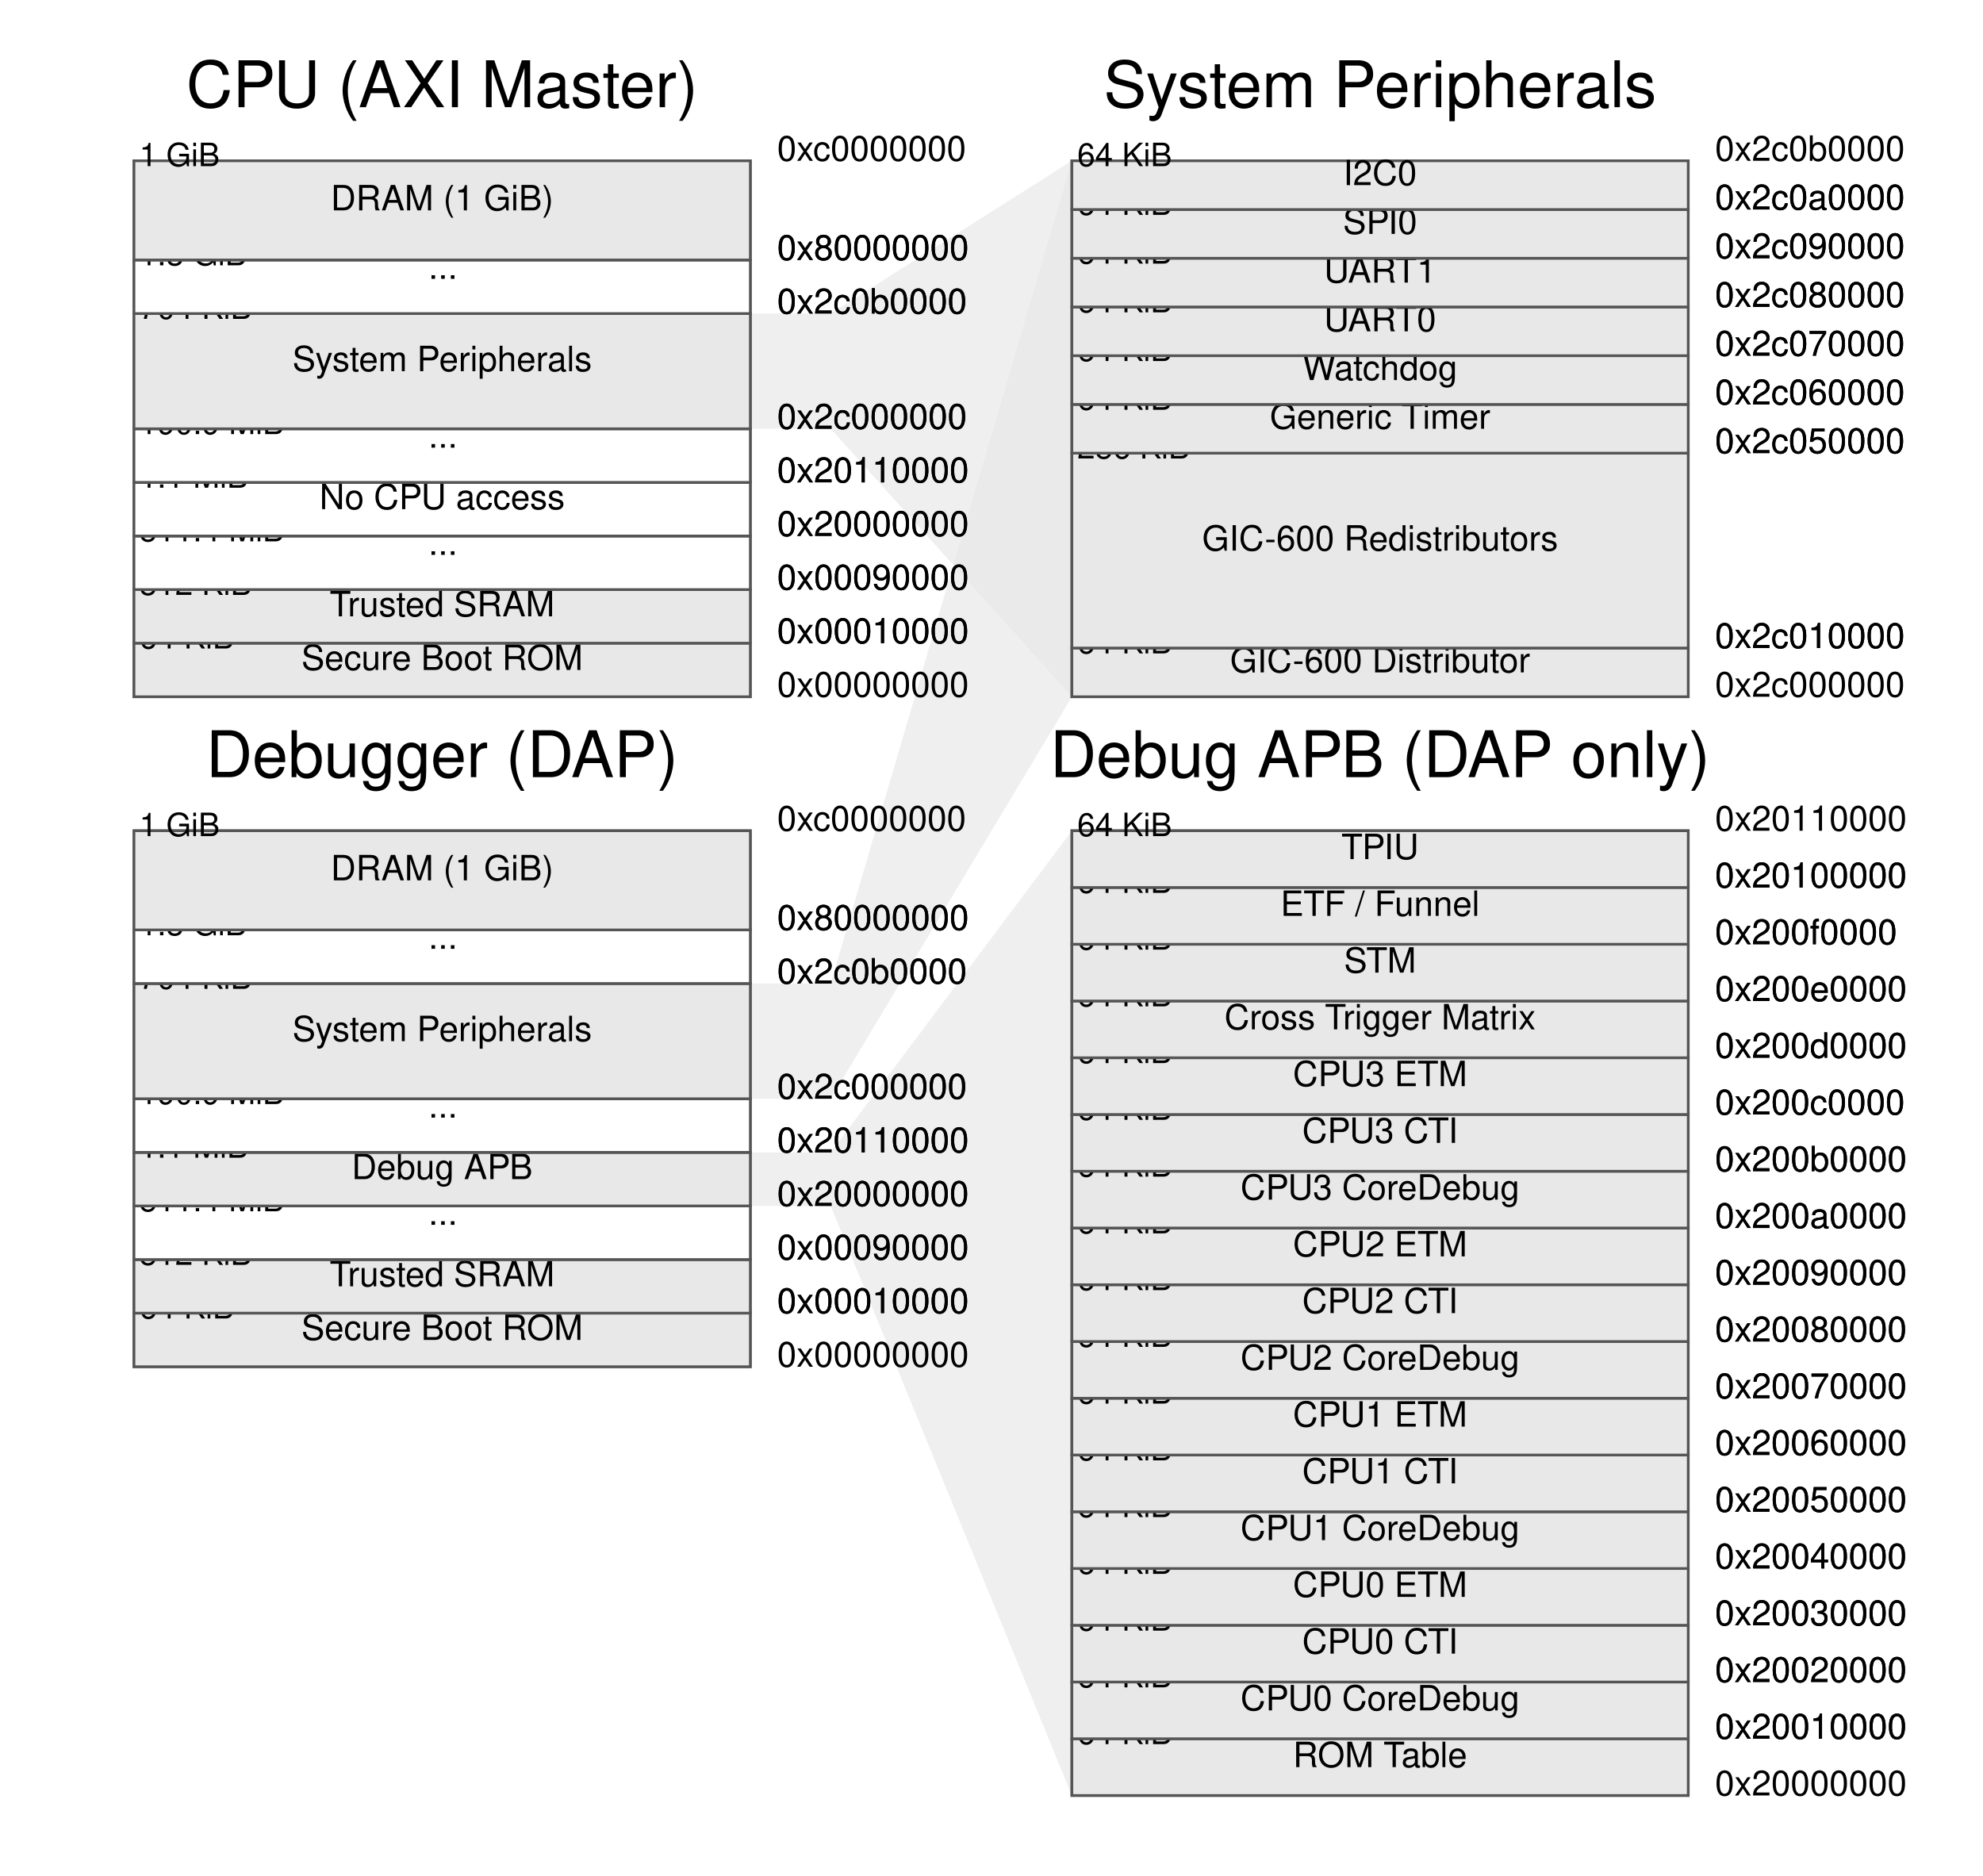
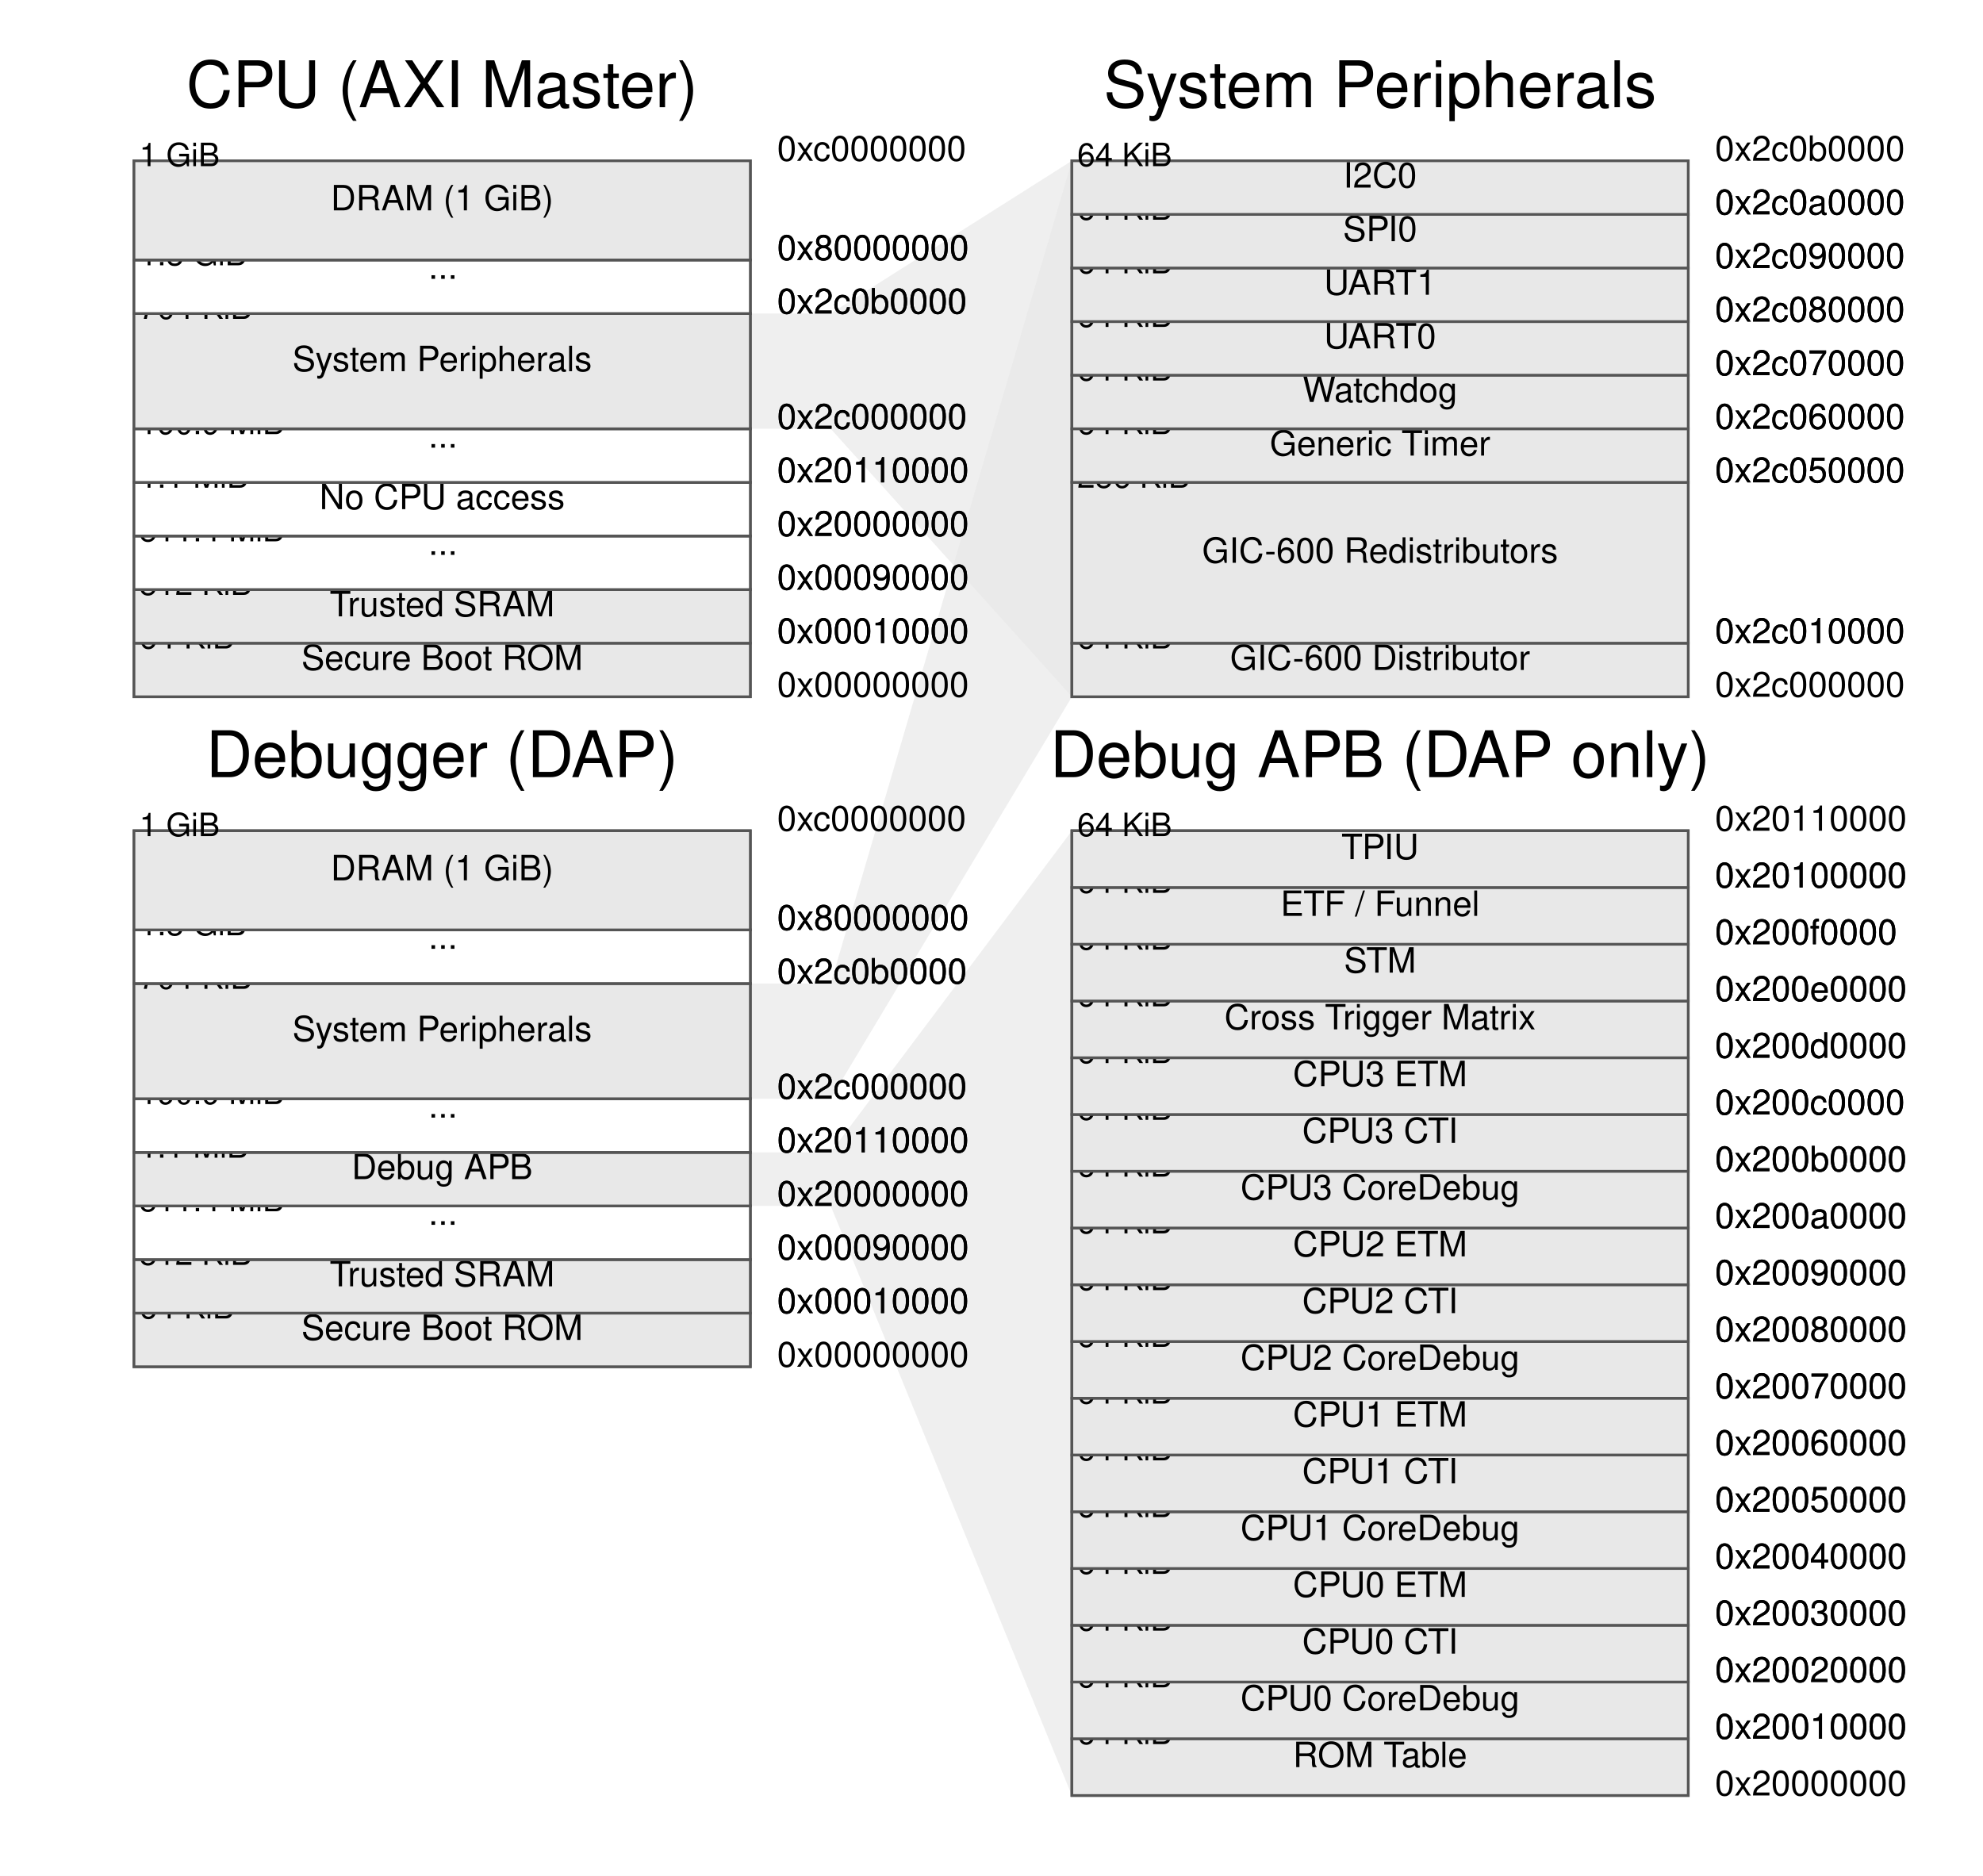
<svg xmlns="http://www.w3.org/2000/svg" width="740" height="700" viewBox="0 0 740 700">
  <rect x="0" y="0" width="740" height="700" fill="#ffffff" />
  <g>
    <g>
      <path d="M 280.0,160.0 L 310.0,160.0 L 400.0,260.0 L 400.0,60.0 L 310.0,117.0 L 280.0,117.0 Z" fill="#e8e8e8" stroke="none" opacity="0.7" />
    </g>
    <g>
      <path d="M 280.0,410.0 L 310.0,410.0 L 400.0,260.0 L 400.0,60.0 L 310.0,367.0 L 280.0,367.0 Z" fill="#e8e8e8" stroke="none" opacity="0.7" />
    </g>
    <g>
      <path d="M 280.0,450.0 L 310.0,450.0 L 400.0,670.0 L 400.0,310.0 L 310.0,430.0 L 280.0,430.0 Z" fill="#e8e8e8" stroke="none" opacity="0.7" />
    </g>
  </g>
-   <g />
  <g>
    <text x="115.0" y="-20" stroke="none" fill="#000000" stroke-width="0" font-size="24px" font-weight="normal" font-family="Helvetica" text-anchor="middle" alignment-baseline="middle" transform="translate(50.0,60.0)">CPU (AXI Master)</text>
    <g transform="translate(50.0,220.0)">
      <rect x="0" y="0" width="230.0" height="40.0" fill="#ffffff" stroke="#555555" stroke-width="1" />
      <rect x="0" y="20.0" width="230.0" height="20.0" fill="#e8e8e8" stroke="#555555" stroke-width="1" />
      <text x="115.0" y="30.0" stroke="none" fill="#000000" stroke-width="0" font-size="13" font-weight="normal" font-family="Helvetica" text-anchor="middle" alignment-baseline="middle">Secure Boot ROM</text>
      <text x="240.0" y="40.0" stroke="none" fill="#000000" stroke-width="0" font-size="13" font-weight="normal" font-family="Helvetica" text-anchor="start" alignment-baseline="middle">0x00000000</text>
      <text x="240.0" y="20.0" stroke="none" fill="#000000" stroke-width="0" font-size="13" font-weight="normal" font-family="Helvetica" text-anchor="start" alignment-baseline="middle">0x00010000</text>
      <text x="2" y="22.0" stroke="none" fill="#000000" stroke-width="0" font-size="12px" font-weight="normal" font-family="Helvetica" text-anchor="start" alignment-baseline="hanging">64 KiB</text>
      <rect x="0" y="0.0" width="230.0" height="20.0" fill="#e8e8e8" stroke="#555555" stroke-width="1" />
      <text x="115.0" y="10.0" stroke="none" fill="#000000" stroke-width="0" font-size="13" font-weight="normal" font-family="Helvetica" text-anchor="middle" alignment-baseline="middle">Trusted SRAM</text>
      <text x="240.0" y="20.0" stroke="none" fill="#000000" stroke-width="0" font-size="13" font-weight="normal" font-family="Helvetica" text-anchor="start" alignment-baseline="middle">0x00010000</text>
      <text x="240.0" y="0.0" stroke="none" fill="#000000" stroke-width="0" font-size="13" font-weight="normal" font-family="Helvetica" text-anchor="start" alignment-baseline="middle">0x00090000</text>
      <text x="2" y="2.0" stroke="none" fill="#000000" stroke-width="0" font-size="12px" font-weight="normal" font-family="Helvetica" text-anchor="start" alignment-baseline="hanging">512 KiB</text>
    </g>
    <g transform="translate(50.0,200.0)">
      <rect x="0" y="0" width="230.0" height="20" fill="#ffffff" stroke="#555555" stroke-width="1" />
      <rect x="0" y="0.0" width="230.0" height="20.0" fill="#ffffff" stroke="#555555" stroke-width="1" />
      <text x="115.0" y="10.0" stroke="none" fill="#000000" stroke-width="0" font-size="13" font-weight="normal" font-family="Helvetica" text-anchor="middle" alignment-baseline="middle">···</text>
      <text x="240.0" y="20.0" stroke="none" fill="#000000" stroke-width="0" font-size="13" font-weight="normal" font-family="Helvetica" text-anchor="start" alignment-baseline="middle">0x00090000</text>
      <text x="240.0" y="0.0" stroke="none" fill="#000000" stroke-width="0" font-size="13" font-weight="normal" font-family="Helvetica" text-anchor="start" alignment-baseline="middle">0x20000000</text>
      <text x="2" y="2.0" stroke="none" fill="#000000" stroke-width="0" font-size="12px" font-weight="normal" font-family="Helvetica" text-anchor="start" alignment-baseline="hanging">511.4 MiB</text>
    </g>
    <g transform="translate(50.0,180.0)">
      <rect x="0" y="0" width="230.0" height="20" fill="#ffffff" stroke="#555555" stroke-width="1" />
      <rect x="0" y="0.0" width="230.0" height="20.0" fill="#ffffff" stroke="#555555" stroke-width="1" />
      <text x="115.0" y="10.0" stroke="none" fill="#000000" stroke-width="0" font-size="13" font-weight="normal" font-family="Helvetica" text-anchor="middle" alignment-baseline="middle">No CPU access</text>
      <text x="240.0" y="20.0" stroke="none" fill="#000000" stroke-width="0" font-size="13" font-weight="normal" font-family="Helvetica" text-anchor="start" alignment-baseline="middle">0x20000000</text>
      <text x="240.0" y="0.0" stroke="none" fill="#000000" stroke-width="0" font-size="13" font-weight="normal" font-family="Helvetica" text-anchor="start" alignment-baseline="middle">0x20110000</text>
      <text x="2" y="2.0" stroke="none" fill="#000000" stroke-width="0" font-size="12px" font-weight="normal" font-family="Helvetica" text-anchor="start" alignment-baseline="hanging">1.1 MiB</text>
    </g>
    <g transform="translate(50.0,160.0)">
      <rect x="0" y="0" width="230.0" height="20" fill="#ffffff" stroke="#555555" stroke-width="1" />
      <rect x="0" y="0.0" width="230.0" height="20.0" fill="#ffffff" stroke="#555555" stroke-width="1" />
      <text x="115.0" y="10.0" stroke="none" fill="#000000" stroke-width="0" font-size="13" font-weight="normal" font-family="Helvetica" text-anchor="middle" alignment-baseline="middle">···</text>
      <text x="240.0" y="20.0" stroke="none" fill="#000000" stroke-width="0" font-size="13" font-weight="normal" font-family="Helvetica" text-anchor="start" alignment-baseline="middle">0x20110000</text>
      <text x="240.0" y="0.0" stroke="none" fill="#000000" stroke-width="0" font-size="13" font-weight="normal" font-family="Helvetica" text-anchor="start" alignment-baseline="middle">0x2c000000</text>
      <text x="2" y="2.0" stroke="none" fill="#000000" stroke-width="0" font-size="12px" font-weight="normal" font-family="Helvetica" text-anchor="start" alignment-baseline="hanging">190.9 MiB</text>
    </g>
    <g transform="translate(50.0,117.0)">
      <rect x="0" y="0" width="230.0" height="43.0" fill="#ffffff" stroke="#555555" stroke-width="1" />
      <rect x="0" y="0.0" width="230.0" height="43.0" fill="#e8e8e8" stroke="#555555" stroke-width="1" />
      <text x="115.0" y="21.5" stroke="none" fill="#000000" stroke-width="0" font-size="13" font-weight="normal" font-family="Helvetica" text-anchor="middle" alignment-baseline="middle">System Peripherals</text>
      <text x="240.0" y="43.0" stroke="none" fill="#000000" stroke-width="0" font-size="13" font-weight="normal" font-family="Helvetica" text-anchor="start" alignment-baseline="middle">0x2c000000</text>
      <text x="240.0" y="0.0" stroke="none" fill="#000000" stroke-width="0" font-size="13" font-weight="normal" font-family="Helvetica" text-anchor="start" alignment-baseline="middle">0x2c0b0000</text>
      <text x="2" y="2.0" stroke="none" fill="#000000" stroke-width="0" font-size="12px" font-weight="normal" font-family="Helvetica" text-anchor="start" alignment-baseline="hanging">704 KiB</text>
    </g>
    <g transform="translate(50.0,97.0)">
      <rect x="0" y="0" width="230.0" height="20" fill="#ffffff" stroke="#555555" stroke-width="1" />
      <rect x="0" y="0.0" width="230.0" height="20.0" fill="#ffffff" stroke="#555555" stroke-width="1" />
      <text x="115.0" y="10.0" stroke="none" fill="#000000" stroke-width="0" font-size="13" font-weight="normal" font-family="Helvetica" text-anchor="middle" alignment-baseline="middle">···</text>
      <text x="240.0" y="20.0" stroke="none" fill="#000000" stroke-width="0" font-size="13" font-weight="normal" font-family="Helvetica" text-anchor="start" alignment-baseline="middle">0x2c0b0000</text>
      <text x="240.0" y="0.0" stroke="none" fill="#000000" stroke-width="0" font-size="13" font-weight="normal" font-family="Helvetica" text-anchor="start" alignment-baseline="middle">0x80000000</text>
      <text x="2" y="2.0" stroke="none" fill="#000000" stroke-width="0" font-size="12px" font-weight="normal" font-family="Helvetica" text-anchor="start" alignment-baseline="hanging">1.3 GiB</text>
    </g>
    <g transform="translate(50.0,60.0)">
      <rect x="0" y="0" width="230.0" height="37.0" fill="#ffffff" stroke="#555555" stroke-width="1" />
      <rect x="0" y="0.0" width="230.0" height="37.0" fill="#e8e8e8" stroke="#555555" stroke-width="1" />
      <text x="115.0" y="18.5" stroke="none" fill="#000000" stroke-width="0" font-size="13" font-weight="normal" font-family="Helvetica" text-anchor="middle" alignment-baseline="middle">DRAM (1 GiB)</text>
      <text x="240.0" y="37.0" stroke="none" fill="#000000" stroke-width="0" font-size="13" font-weight="normal" font-family="Helvetica" text-anchor="start" alignment-baseline="middle">0x80000000</text>
      <text x="240.0" y="0.0" stroke="none" fill="#000000" stroke-width="0" font-size="13" font-weight="normal" font-family="Helvetica" text-anchor="start" alignment-baseline="middle">0xc0000000</text>
      <text x="2" y="2.0" stroke="none" fill="#000000" stroke-width="0" font-size="12px" font-weight="normal" font-family="Helvetica" text-anchor="start" alignment-baseline="hanging">1 GiB</text>
    </g>
  </g>
  <g>
    <text x="115.0" y="-20" stroke="none" fill="#000000" stroke-width="0" font-size="24px" font-weight="normal" font-family="Helvetica" text-anchor="middle" alignment-baseline="middle" transform="translate(50.0,310.0)">Debugger (DAP)</text>
    <g transform="translate(50.0,470.0)">
      <rect x="0" y="0" width="230.0" height="40.0" fill="#ffffff" stroke="#555555" stroke-width="1" />
      <rect x="0" y="20.0" width="230.0" height="20.0" fill="#e8e8e8" stroke="#555555" stroke-width="1" />
      <text x="115.0" y="30.0" stroke="none" fill="#000000" stroke-width="0" font-size="13" font-weight="normal" font-family="Helvetica" text-anchor="middle" alignment-baseline="middle">Secure Boot ROM</text>
      <text x="240.0" y="40.0" stroke="none" fill="#000000" stroke-width="0" font-size="13" font-weight="normal" font-family="Helvetica" text-anchor="start" alignment-baseline="middle">0x00000000</text>
      <text x="240.0" y="20.0" stroke="none" fill="#000000" stroke-width="0" font-size="13" font-weight="normal" font-family="Helvetica" text-anchor="start" alignment-baseline="middle">0x00010000</text>
      <text x="2" y="22.0" stroke="none" fill="#000000" stroke-width="0" font-size="12px" font-weight="normal" font-family="Helvetica" text-anchor="start" alignment-baseline="hanging">64 KiB</text>
      <rect x="0" y="0.0" width="230.0" height="20.0" fill="#e8e8e8" stroke="#555555" stroke-width="1" />
      <text x="115.0" y="10.0" stroke="none" fill="#000000" stroke-width="0" font-size="13" font-weight="normal" font-family="Helvetica" text-anchor="middle" alignment-baseline="middle">Trusted SRAM</text>
      <text x="240.0" y="20.0" stroke="none" fill="#000000" stroke-width="0" font-size="13" font-weight="normal" font-family="Helvetica" text-anchor="start" alignment-baseline="middle">0x00010000</text>
      <text x="240.0" y="0.0" stroke="none" fill="#000000" stroke-width="0" font-size="13" font-weight="normal" font-family="Helvetica" text-anchor="start" alignment-baseline="middle">0x00090000</text>
      <text x="2" y="2.0" stroke="none" fill="#000000" stroke-width="0" font-size="12px" font-weight="normal" font-family="Helvetica" text-anchor="start" alignment-baseline="hanging">512 KiB</text>
    </g>
    <g transform="translate(50.0,450.0)">
      <rect x="0" y="0" width="230.0" height="20" fill="#ffffff" stroke="#555555" stroke-width="1" />
      <rect x="0" y="0.0" width="230.0" height="20.0" fill="#ffffff" stroke="#555555" stroke-width="1" />
      <text x="115.0" y="10.0" stroke="none" fill="#000000" stroke-width="0" font-size="13" font-weight="normal" font-family="Helvetica" text-anchor="middle" alignment-baseline="middle">···</text>
      <text x="240.0" y="20.0" stroke="none" fill="#000000" stroke-width="0" font-size="13" font-weight="normal" font-family="Helvetica" text-anchor="start" alignment-baseline="middle">0x00090000</text>
      <text x="240.0" y="0.0" stroke="none" fill="#000000" stroke-width="0" font-size="13" font-weight="normal" font-family="Helvetica" text-anchor="start" alignment-baseline="middle">0x20000000</text>
      <text x="2" y="2.0" stroke="none" fill="#000000" stroke-width="0" font-size="12px" font-weight="normal" font-family="Helvetica" text-anchor="start" alignment-baseline="hanging">511.4 MiB</text>
    </g>
    <g transform="translate(50.0,430.0)">
      <rect x="0" y="0" width="230.0" height="20.0" fill="#ffffff" stroke="#555555" stroke-width="1" />
      <rect x="0" y="0.0" width="230.0" height="20.0" fill="#e8e8e8" stroke="#555555" stroke-width="1" />
      <text x="115.0" y="10.0" stroke="none" fill="#000000" stroke-width="0" font-size="13" font-weight="normal" font-family="Helvetica" text-anchor="middle" alignment-baseline="middle">Debug APB</text>
      <text x="240.0" y="20.0" stroke="none" fill="#000000" stroke-width="0" font-size="13" font-weight="normal" font-family="Helvetica" text-anchor="start" alignment-baseline="middle">0x20000000</text>
      <text x="240.0" y="0.0" stroke="none" fill="#000000" stroke-width="0" font-size="13" font-weight="normal" font-family="Helvetica" text-anchor="start" alignment-baseline="middle">0x20110000</text>
      <text x="2" y="2.0" stroke="none" fill="#000000" stroke-width="0" font-size="12px" font-weight="normal" font-family="Helvetica" text-anchor="start" alignment-baseline="hanging">1.1 MiB</text>
    </g>
    <g transform="translate(50.0,410.0)">
      <rect x="0" y="0" width="230.0" height="20" fill="#ffffff" stroke="#555555" stroke-width="1" />
      <rect x="0" y="0.0" width="230.0" height="20.0" fill="#ffffff" stroke="#555555" stroke-width="1" />
      <text x="115.0" y="10.0" stroke="none" fill="#000000" stroke-width="0" font-size="13" font-weight="normal" font-family="Helvetica" text-anchor="middle" alignment-baseline="middle">···</text>
      <text x="240.0" y="20.0" stroke="none" fill="#000000" stroke-width="0" font-size="13" font-weight="normal" font-family="Helvetica" text-anchor="start" alignment-baseline="middle">0x20110000</text>
      <text x="240.0" y="0.0" stroke="none" fill="#000000" stroke-width="0" font-size="13" font-weight="normal" font-family="Helvetica" text-anchor="start" alignment-baseline="middle">0x2c000000</text>
      <text x="2" y="2.0" stroke="none" fill="#000000" stroke-width="0" font-size="12px" font-weight="normal" font-family="Helvetica" text-anchor="start" alignment-baseline="hanging">190.9 MiB</text>
    </g>
    <g transform="translate(50.0,367.0)">
      <rect x="0" y="0" width="230.0" height="43.0" fill="#ffffff" stroke="#555555" stroke-width="1" />
      <rect x="0" y="0.0" width="230.0" height="43.0" fill="#e8e8e8" stroke="#555555" stroke-width="1" />
      <text x="115.0" y="21.5" stroke="none" fill="#000000" stroke-width="0" font-size="13" font-weight="normal" font-family="Helvetica" text-anchor="middle" alignment-baseline="middle">System Peripherals</text>
      <text x="240.0" y="43.0" stroke="none" fill="#000000" stroke-width="0" font-size="13" font-weight="normal" font-family="Helvetica" text-anchor="start" alignment-baseline="middle">0x2c000000</text>
      <text x="240.0" y="0.0" stroke="none" fill="#000000" stroke-width="0" font-size="13" font-weight="normal" font-family="Helvetica" text-anchor="start" alignment-baseline="middle">0x2c0b0000</text>
      <text x="2" y="2.0" stroke="none" fill="#000000" stroke-width="0" font-size="12px" font-weight="normal" font-family="Helvetica" text-anchor="start" alignment-baseline="hanging">704 KiB</text>
    </g>
    <g transform="translate(50.0,347.0)">
      <rect x="0" y="0" width="230.0" height="20" fill="#ffffff" stroke="#555555" stroke-width="1" />
      <rect x="0" y="0.0" width="230.0" height="20.0" fill="#ffffff" stroke="#555555" stroke-width="1" />
      <text x="115.0" y="10.0" stroke="none" fill="#000000" stroke-width="0" font-size="13" font-weight="normal" font-family="Helvetica" text-anchor="middle" alignment-baseline="middle">···</text>
      <text x="240.0" y="20.0" stroke="none" fill="#000000" stroke-width="0" font-size="13" font-weight="normal" font-family="Helvetica" text-anchor="start" alignment-baseline="middle">0x2c0b0000</text>
      <text x="240.0" y="0.0" stroke="none" fill="#000000" stroke-width="0" font-size="13" font-weight="normal" font-family="Helvetica" text-anchor="start" alignment-baseline="middle">0x80000000</text>
      <text x="2" y="2.0" stroke="none" fill="#000000" stroke-width="0" font-size="12px" font-weight="normal" font-family="Helvetica" text-anchor="start" alignment-baseline="hanging">1.3 GiB</text>
    </g>
    <g transform="translate(50.0,310.0)">
      <rect x="0" y="0" width="230.0" height="37.0" fill="#ffffff" stroke="#555555" stroke-width="1" />
      <rect x="0" y="0.0" width="230.0" height="37.0" fill="#e8e8e8" stroke="#555555" stroke-width="1" />
      <text x="115.0" y="18.5" stroke="none" fill="#000000" stroke-width="0" font-size="13" font-weight="normal" font-family="Helvetica" text-anchor="middle" alignment-baseline="middle">DRAM (1 GiB)</text>
      <text x="240.0" y="37.0" stroke="none" fill="#000000" stroke-width="0" font-size="13" font-weight="normal" font-family="Helvetica" text-anchor="start" alignment-baseline="middle">0x80000000</text>
      <text x="240.0" y="0.0" stroke="none" fill="#000000" stroke-width="0" font-size="13" font-weight="normal" font-family="Helvetica" text-anchor="start" alignment-baseline="middle">0xc0000000</text>
      <text x="2" y="2.0" stroke="none" fill="#000000" stroke-width="0" font-size="12px" font-weight="normal" font-family="Helvetica" text-anchor="start" alignment-baseline="hanging">1 GiB</text>
    </g>
  </g>
  <g>
    <text x="115.0" y="-20" stroke="none" fill="#000000" stroke-width="0" font-size="24px" font-weight="normal" font-family="Helvetica" text-anchor="middle" alignment-baseline="middle" transform="translate(400.0,60.0)">System Peripherals</text>
    <g transform="translate(400.0,60.0)">
      <rect x="0" y="0" width="230.0" height="200.0" fill="#ffffff" stroke="#555555" stroke-width="1" />
-       <rect x="0" y="181.818" width="230.0" height="18.182" fill="#e8e8e8" stroke="#555555" stroke-width="1" />
-       <text x="115.0" y="190.909" stroke="none" fill="#000000" stroke-width="0" font-size="13" font-weight="normal" font-family="Helvetica" text-anchor="middle" alignment-baseline="middle">GIC-600 Distributor</text>
+       <rect x="0" y="180.0" width="230.0" height="20.0" fill="#e8e8e8" stroke="#555555" stroke-width="1" />
+       <text x="115.0" y="190.0" stroke="none" fill="#000000" stroke-width="0" font-size="13" font-weight="normal" font-family="Helvetica" text-anchor="middle" alignment-baseline="middle">GIC-600 Distributor</text>
      <text x="240.0" y="200.0" stroke="none" fill="#000000" stroke-width="0" font-size="13" font-weight="normal" font-family="Helvetica" text-anchor="start" alignment-baseline="middle">0x2c000000</text>
-       <text x="240.0" y="181.818" stroke="none" fill="#000000" stroke-width="0" font-size="13" font-weight="normal" font-family="Helvetica" text-anchor="start" alignment-baseline="middle">0x2c010000</text>
-       <text x="2" y="183.818" stroke="none" fill="#000000" stroke-width="0" font-size="12px" font-weight="normal" font-family="Helvetica" text-anchor="start" alignment-baseline="hanging">64 KiB</text>
-       <rect x="0" y="109.091" width="230.0" height="72.727" fill="#e8e8e8" stroke="#555555" stroke-width="1" />
-       <text x="115.0" y="145.455" stroke="none" fill="#000000" stroke-width="0" font-size="13" font-weight="normal" font-family="Helvetica" text-anchor="middle" alignment-baseline="middle">GIC-600 Redistributors</text>
-       <text x="240.0" y="181.818" stroke="none" fill="#000000" stroke-width="0" font-size="13" font-weight="normal" font-family="Helvetica" text-anchor="start" alignment-baseline="middle">0x2c010000</text>
-       <text x="240.0" y="109.091" stroke="none" fill="#000000" stroke-width="0" font-size="13" font-weight="normal" font-family="Helvetica" text-anchor="start" alignment-baseline="middle">0x2c050000</text>
-       <text x="2" y="111.091" stroke="none" fill="#000000" stroke-width="0" font-size="12px" font-weight="normal" font-family="Helvetica" text-anchor="start" alignment-baseline="hanging">256 KiB</text>
-       <rect x="0" y="90.909" width="230.0" height="18.182" fill="#e8e8e8" stroke="#555555" stroke-width="1" />
-       <text x="115.0" y="100.0" stroke="none" fill="#000000" stroke-width="0" font-size="13" font-weight="normal" font-family="Helvetica" text-anchor="middle" alignment-baseline="middle">Generic Timer</text>
-       <text x="240.0" y="109.091" stroke="none" fill="#000000" stroke-width="0" font-size="13" font-weight="normal" font-family="Helvetica" text-anchor="start" alignment-baseline="middle">0x2c050000</text>
-       <text x="240.0" y="90.909" stroke="none" fill="#000000" stroke-width="0" font-size="13" font-weight="normal" font-family="Helvetica" text-anchor="start" alignment-baseline="middle">0x2c060000</text>
-       <text x="2" y="92.909" stroke="none" fill="#000000" stroke-width="0" font-size="12px" font-weight="normal" font-family="Helvetica" text-anchor="start" alignment-baseline="hanging">64 KiB</text>
-       <rect x="0" y="72.727" width="230.0" height="18.182" fill="#e8e8e8" stroke="#555555" stroke-width="1" />
-       <text x="115.0" y="81.818" stroke="none" fill="#000000" stroke-width="0" font-size="13" font-weight="normal" font-family="Helvetica" text-anchor="middle" alignment-baseline="middle">Watchdog</text>
-       <text x="240.0" y="90.909" stroke="none" fill="#000000" stroke-width="0" font-size="13" font-weight="normal" font-family="Helvetica" text-anchor="start" alignment-baseline="middle">0x2c060000</text>
-       <text x="240.0" y="72.727" stroke="none" fill="#000000" stroke-width="0" font-size="13" font-weight="normal" font-family="Helvetica" text-anchor="start" alignment-baseline="middle">0x2c070000</text>
-       <text x="2" y="74.727" stroke="none" fill="#000000" stroke-width="0" font-size="12px" font-weight="normal" font-family="Helvetica" text-anchor="start" alignment-baseline="hanging">64 KiB</text>
-       <rect x="0" y="54.545" width="230.0" height="18.182" fill="#e8e8e8" stroke="#555555" stroke-width="1" />
-       <text x="115.0" y="63.636" stroke="none" fill="#000000" stroke-width="0" font-size="13" font-weight="normal" font-family="Helvetica" text-anchor="middle" alignment-baseline="middle">UART0</text>
-       <text x="240.0" y="72.727" stroke="none" fill="#000000" stroke-width="0" font-size="13" font-weight="normal" font-family="Helvetica" text-anchor="start" alignment-baseline="middle">0x2c070000</text>
-       <text x="240.0" y="54.545" stroke="none" fill="#000000" stroke-width="0" font-size="13" font-weight="normal" font-family="Helvetica" text-anchor="start" alignment-baseline="middle">0x2c080000</text>
-       <text x="2" y="56.545" stroke="none" fill="#000000" stroke-width="0" font-size="12px" font-weight="normal" font-family="Helvetica" text-anchor="start" alignment-baseline="hanging">64 KiB</text>
-       <rect x="0" y="36.364" width="230.0" height="18.182" fill="#e8e8e8" stroke="#555555" stroke-width="1" />
-       <text x="115.0" y="45.455" stroke="none" fill="#000000" stroke-width="0" font-size="13" font-weight="normal" font-family="Helvetica" text-anchor="middle" alignment-baseline="middle">UART1</text>
-       <text x="240.0" y="54.545" stroke="none" fill="#000000" stroke-width="0" font-size="13" font-weight="normal" font-family="Helvetica" text-anchor="start" alignment-baseline="middle">0x2c080000</text>
-       <text x="240.0" y="36.364" stroke="none" fill="#000000" stroke-width="0" font-size="13" font-weight="normal" font-family="Helvetica" text-anchor="start" alignment-baseline="middle">0x2c090000</text>
-       <text x="2" y="38.364" stroke="none" fill="#000000" stroke-width="0" font-size="12px" font-weight="normal" font-family="Helvetica" text-anchor="start" alignment-baseline="hanging">64 KiB</text>
-       <rect x="0" y="18.182" width="230.0" height="18.182" fill="#e8e8e8" stroke="#555555" stroke-width="1" />
-       <text x="115.0" y="27.273" stroke="none" fill="#000000" stroke-width="0" font-size="13" font-weight="normal" font-family="Helvetica" text-anchor="middle" alignment-baseline="middle">SPI0</text>
-       <text x="240.0" y="36.364" stroke="none" fill="#000000" stroke-width="0" font-size="13" font-weight="normal" font-family="Helvetica" text-anchor="start" alignment-baseline="middle">0x2c090000</text>
-       <text x="240.0" y="18.182" stroke="none" fill="#000000" stroke-width="0" font-size="13" font-weight="normal" font-family="Helvetica" text-anchor="start" alignment-baseline="middle">0x2c0a0000</text>
-       <text x="2" y="20.182" stroke="none" fill="#000000" stroke-width="0" font-size="12px" font-weight="normal" font-family="Helvetica" text-anchor="start" alignment-baseline="hanging">64 KiB</text>
-       <rect x="0" y="0.0" width="230.0" height="18.182" fill="#e8e8e8" stroke="#555555" stroke-width="1" />
-       <text x="115.0" y="9.091" stroke="none" fill="#000000" stroke-width="0" font-size="13" font-weight="normal" font-family="Helvetica" text-anchor="middle" alignment-baseline="middle">I2C0</text>
-       <text x="240.0" y="18.182" stroke="none" fill="#000000" stroke-width="0" font-size="13" font-weight="normal" font-family="Helvetica" text-anchor="start" alignment-baseline="middle">0x2c0a0000</text>
+       <text x="240.0" y="180.0" stroke="none" fill="#000000" stroke-width="0" font-size="13" font-weight="normal" font-family="Helvetica" text-anchor="start" alignment-baseline="middle">0x2c010000</text>
+       <text x="2" y="182.0" stroke="none" fill="#000000" stroke-width="0" font-size="12px" font-weight="normal" font-family="Helvetica" text-anchor="start" alignment-baseline="hanging">64 KiB</text>
+       <rect x="0" y="120.0" width="230.0" height="60.0" fill="#e8e8e8" stroke="#555555" stroke-width="1" />
+       <text x="115.0" y="150.0" stroke="none" fill="#000000" stroke-width="0" font-size="13" font-weight="normal" font-family="Helvetica" text-anchor="middle" alignment-baseline="middle">GIC-600 Redistributors</text>
+       <text x="240.0" y="180.0" stroke="none" fill="#000000" stroke-width="0" font-size="13" font-weight="normal" font-family="Helvetica" text-anchor="start" alignment-baseline="middle">0x2c010000</text>
+       <text x="240.0" y="120.0" stroke="none" fill="#000000" stroke-width="0" font-size="13" font-weight="normal" font-family="Helvetica" text-anchor="start" alignment-baseline="middle">0x2c050000</text>
+       <text x="2" y="122.0" stroke="none" fill="#000000" stroke-width="0" font-size="12px" font-weight="normal" font-family="Helvetica" text-anchor="start" alignment-baseline="hanging">256 KiB</text>
+       <rect x="0" y="100.0" width="230.0" height="20.0" fill="#e8e8e8" stroke="#555555" stroke-width="1" />
+       <text x="115.0" y="110.0" stroke="none" fill="#000000" stroke-width="0" font-size="13" font-weight="normal" font-family="Helvetica" text-anchor="middle" alignment-baseline="middle">Generic Timer</text>
+       <text x="240.0" y="120.0" stroke="none" fill="#000000" stroke-width="0" font-size="13" font-weight="normal" font-family="Helvetica" text-anchor="start" alignment-baseline="middle">0x2c050000</text>
+       <text x="240.0" y="100.0" stroke="none" fill="#000000" stroke-width="0" font-size="13" font-weight="normal" font-family="Helvetica" text-anchor="start" alignment-baseline="middle">0x2c060000</text>
+       <text x="2" y="102.0" stroke="none" fill="#000000" stroke-width="0" font-size="12px" font-weight="normal" font-family="Helvetica" text-anchor="start" alignment-baseline="hanging">64 KiB</text>
+       <rect x="0" y="80.0" width="230.0" height="20.0" fill="#e8e8e8" stroke="#555555" stroke-width="1" />
+       <text x="115.0" y="90.0" stroke="none" fill="#000000" stroke-width="0" font-size="13" font-weight="normal" font-family="Helvetica" text-anchor="middle" alignment-baseline="middle">Watchdog</text>
+       <text x="240.0" y="100.0" stroke="none" fill="#000000" stroke-width="0" font-size="13" font-weight="normal" font-family="Helvetica" text-anchor="start" alignment-baseline="middle">0x2c060000</text>
+       <text x="240.0" y="80.0" stroke="none" fill="#000000" stroke-width="0" font-size="13" font-weight="normal" font-family="Helvetica" text-anchor="start" alignment-baseline="middle">0x2c070000</text>
+       <text x="2" y="82.0" stroke="none" fill="#000000" stroke-width="0" font-size="12px" font-weight="normal" font-family="Helvetica" text-anchor="start" alignment-baseline="hanging">64 KiB</text>
+       <rect x="0" y="60.0" width="230.0" height="20.0" fill="#e8e8e8" stroke="#555555" stroke-width="1" />
+       <text x="115.0" y="70.0" stroke="none" fill="#000000" stroke-width="0" font-size="13" font-weight="normal" font-family="Helvetica" text-anchor="middle" alignment-baseline="middle">UART0</text>
+       <text x="240.0" y="80.0" stroke="none" fill="#000000" stroke-width="0" font-size="13" font-weight="normal" font-family="Helvetica" text-anchor="start" alignment-baseline="middle">0x2c070000</text>
+       <text x="240.0" y="60.0" stroke="none" fill="#000000" stroke-width="0" font-size="13" font-weight="normal" font-family="Helvetica" text-anchor="start" alignment-baseline="middle">0x2c080000</text>
+       <text x="2" y="62.0" stroke="none" fill="#000000" stroke-width="0" font-size="12px" font-weight="normal" font-family="Helvetica" text-anchor="start" alignment-baseline="hanging">64 KiB</text>
+       <rect x="0" y="40.0" width="230.0" height="20.0" fill="#e8e8e8" stroke="#555555" stroke-width="1" />
+       <text x="115.0" y="50.0" stroke="none" fill="#000000" stroke-width="0" font-size="13" font-weight="normal" font-family="Helvetica" text-anchor="middle" alignment-baseline="middle">UART1</text>
+       <text x="240.0" y="60.0" stroke="none" fill="#000000" stroke-width="0" font-size="13" font-weight="normal" font-family="Helvetica" text-anchor="start" alignment-baseline="middle">0x2c080000</text>
+       <text x="240.0" y="40.0" stroke="none" fill="#000000" stroke-width="0" font-size="13" font-weight="normal" font-family="Helvetica" text-anchor="start" alignment-baseline="middle">0x2c090000</text>
+       <text x="2" y="42.0" stroke="none" fill="#000000" stroke-width="0" font-size="12px" font-weight="normal" font-family="Helvetica" text-anchor="start" alignment-baseline="hanging">64 KiB</text>
+       <rect x="0" y="20.0" width="230.0" height="20.0" fill="#e8e8e8" stroke="#555555" stroke-width="1" />
+       <text x="115.0" y="30.0" stroke="none" fill="#000000" stroke-width="0" font-size="13" font-weight="normal" font-family="Helvetica" text-anchor="middle" alignment-baseline="middle">SPI0</text>
+       <text x="240.0" y="40.0" stroke="none" fill="#000000" stroke-width="0" font-size="13" font-weight="normal" font-family="Helvetica" text-anchor="start" alignment-baseline="middle">0x2c090000</text>
+       <text x="240.0" y="20.0" stroke="none" fill="#000000" stroke-width="0" font-size="13" font-weight="normal" font-family="Helvetica" text-anchor="start" alignment-baseline="middle">0x2c0a0000</text>
+       <text x="2" y="22.0" stroke="none" fill="#000000" stroke-width="0" font-size="12px" font-weight="normal" font-family="Helvetica" text-anchor="start" alignment-baseline="hanging">64 KiB</text>
+       <rect x="0" y="0.0" width="230.0" height="20.0" fill="#e8e8e8" stroke="#555555" stroke-width="1" />
+       <text x="115.0" y="10.0" stroke="none" fill="#000000" stroke-width="0" font-size="13" font-weight="normal" font-family="Helvetica" text-anchor="middle" alignment-baseline="middle">I2C0</text>
+       <text x="240.0" y="20.0" stroke="none" fill="#000000" stroke-width="0" font-size="13" font-weight="normal" font-family="Helvetica" text-anchor="start" alignment-baseline="middle">0x2c0a0000</text>
      <text x="240.0" y="0.0" stroke="none" fill="#000000" stroke-width="0" font-size="13" font-weight="normal" font-family="Helvetica" text-anchor="start" alignment-baseline="middle">0x2c0b0000</text>
      <text x="2" y="2.0" stroke="none" fill="#000000" stroke-width="0" font-size="12px" font-weight="normal" font-family="Helvetica" text-anchor="start" alignment-baseline="hanging">64 KiB</text>
    </g>
  </g>
  <g>
    <text x="115.0" y="-20" stroke="none" fill="#000000" stroke-width="0" font-size="24px" font-weight="normal" font-family="Helvetica" text-anchor="middle" alignment-baseline="middle" transform="translate(400.0,310.0)">Debug APB (DAP only)</text>
    <g transform="translate(400.0,310.0)">
      <rect x="0" y="0" width="230.0" height="360.0" fill="#ffffff" stroke="#555555" stroke-width="1" />
      <rect x="0" y="338.824" width="230.0" height="21.176" fill="#e8e8e8" stroke="#555555" stroke-width="1" />
      <text x="115.0" y="349.412" stroke="none" fill="#000000" stroke-width="0" font-size="13" font-weight="normal" font-family="Helvetica" text-anchor="middle" alignment-baseline="middle">ROM Table</text>
-       <text x="240.0" y="360.0" stroke="none" fill="#000000" stroke-width="0" font-size="13" font-weight="normal" font-family="Helvetica" text-anchor="start" alignment-baseline="middle">0x20000000</text>
+       <text x="240.0" y="360" stroke="none" fill="#000000" stroke-width="0" font-size="13" font-weight="normal" font-family="Helvetica" text-anchor="start" alignment-baseline="middle">0x20000000</text>
      <text x="240.0" y="338.824" stroke="none" fill="#000000" stroke-width="0" font-size="13" font-weight="normal" font-family="Helvetica" text-anchor="start" alignment-baseline="middle">0x20010000</text>
      <text x="2" y="340.824" stroke="none" fill="#000000" stroke-width="0" font-size="12px" font-weight="normal" font-family="Helvetica" text-anchor="start" alignment-baseline="hanging">64 KiB</text>
      <rect x="0" y="317.647" width="230.0" height="21.176" fill="#e8e8e8" stroke="#555555" stroke-width="1" />
      <text x="115.0" y="328.235" stroke="none" fill="#000000" stroke-width="0" font-size="13" font-weight="normal" font-family="Helvetica" text-anchor="middle" alignment-baseline="middle">CPU0 CoreDebug</text>
      <text x="240.0" y="338.824" stroke="none" fill="#000000" stroke-width="0" font-size="13" font-weight="normal" font-family="Helvetica" text-anchor="start" alignment-baseline="middle">0x20010000</text>
      <text x="240.0" y="317.647" stroke="none" fill="#000000" stroke-width="0" font-size="13" font-weight="normal" font-family="Helvetica" text-anchor="start" alignment-baseline="middle">0x20020000</text>
      <text x="2" y="319.647" stroke="none" fill="#000000" stroke-width="0" font-size="12px" font-weight="normal" font-family="Helvetica" text-anchor="start" alignment-baseline="hanging">64 KiB</text>
      <rect x="0" y="296.471" width="230.0" height="21.176" fill="#e8e8e8" stroke="#555555" stroke-width="1" />
      <text x="115.0" y="307.059" stroke="none" fill="#000000" stroke-width="0" font-size="13" font-weight="normal" font-family="Helvetica" text-anchor="middle" alignment-baseline="middle">CPU0 CTI</text>
      <text x="240.0" y="317.647" stroke="none" fill="#000000" stroke-width="0" font-size="13" font-weight="normal" font-family="Helvetica" text-anchor="start" alignment-baseline="middle">0x20020000</text>
      <text x="240.0" y="296.471" stroke="none" fill="#000000" stroke-width="0" font-size="13" font-weight="normal" font-family="Helvetica" text-anchor="start" alignment-baseline="middle">0x20030000</text>
      <text x="2" y="298.471" stroke="none" fill="#000000" stroke-width="0" font-size="12px" font-weight="normal" font-family="Helvetica" text-anchor="start" alignment-baseline="hanging">64 KiB</text>
      <rect x="0" y="275.294" width="230.0" height="21.176" fill="#e8e8e8" stroke="#555555" stroke-width="1" />
      <text x="115.0" y="285.882" stroke="none" fill="#000000" stroke-width="0" font-size="13" font-weight="normal" font-family="Helvetica" text-anchor="middle" alignment-baseline="middle">CPU0 ETM</text>
      <text x="240.0" y="296.471" stroke="none" fill="#000000" stroke-width="0" font-size="13" font-weight="normal" font-family="Helvetica" text-anchor="start" alignment-baseline="middle">0x20030000</text>
      <text x="240.0" y="275.294" stroke="none" fill="#000000" stroke-width="0" font-size="13" font-weight="normal" font-family="Helvetica" text-anchor="start" alignment-baseline="middle">0x20040000</text>
      <text x="2" y="277.294" stroke="none" fill="#000000" stroke-width="0" font-size="12px" font-weight="normal" font-family="Helvetica" text-anchor="start" alignment-baseline="hanging">64 KiB</text>
      <rect x="0" y="254.118" width="230.0" height="21.176" fill="#e8e8e8" stroke="#555555" stroke-width="1" />
      <text x="115.0" y="264.706" stroke="none" fill="#000000" stroke-width="0" font-size="13" font-weight="normal" font-family="Helvetica" text-anchor="middle" alignment-baseline="middle">CPU1 CoreDebug</text>
      <text x="240.0" y="275.294" stroke="none" fill="#000000" stroke-width="0" font-size="13" font-weight="normal" font-family="Helvetica" text-anchor="start" alignment-baseline="middle">0x20040000</text>
      <text x="240.0" y="254.118" stroke="none" fill="#000000" stroke-width="0" font-size="13" font-weight="normal" font-family="Helvetica" text-anchor="start" alignment-baseline="middle">0x20050000</text>
      <text x="2" y="256.118" stroke="none" fill="#000000" stroke-width="0" font-size="12px" font-weight="normal" font-family="Helvetica" text-anchor="start" alignment-baseline="hanging">64 KiB</text>
      <rect x="0" y="232.941" width="230.0" height="21.176" fill="#e8e8e8" stroke="#555555" stroke-width="1" />
      <text x="115.0" y="243.529" stroke="none" fill="#000000" stroke-width="0" font-size="13" font-weight="normal" font-family="Helvetica" text-anchor="middle" alignment-baseline="middle">CPU1 CTI</text>
      <text x="240.0" y="254.118" stroke="none" fill="#000000" stroke-width="0" font-size="13" font-weight="normal" font-family="Helvetica" text-anchor="start" alignment-baseline="middle">0x20050000</text>
      <text x="240.0" y="232.941" stroke="none" fill="#000000" stroke-width="0" font-size="13" font-weight="normal" font-family="Helvetica" text-anchor="start" alignment-baseline="middle">0x20060000</text>
      <text x="2" y="234.941" stroke="none" fill="#000000" stroke-width="0" font-size="12px" font-weight="normal" font-family="Helvetica" text-anchor="start" alignment-baseline="hanging">64 KiB</text>
      <rect x="0" y="211.765" width="230.0" height="21.176" fill="#e8e8e8" stroke="#555555" stroke-width="1" />
      <text x="115.0" y="222.353" stroke="none" fill="#000000" stroke-width="0" font-size="13" font-weight="normal" font-family="Helvetica" text-anchor="middle" alignment-baseline="middle">CPU1 ETM</text>
      <text x="240.0" y="232.941" stroke="none" fill="#000000" stroke-width="0" font-size="13" font-weight="normal" font-family="Helvetica" text-anchor="start" alignment-baseline="middle">0x20060000</text>
      <text x="240.0" y="211.765" stroke="none" fill="#000000" stroke-width="0" font-size="13" font-weight="normal" font-family="Helvetica" text-anchor="start" alignment-baseline="middle">0x20070000</text>
      <text x="2" y="213.765" stroke="none" fill="#000000" stroke-width="0" font-size="12px" font-weight="normal" font-family="Helvetica" text-anchor="start" alignment-baseline="hanging">64 KiB</text>
      <rect x="0" y="190.588" width="230.0" height="21.176" fill="#e8e8e8" stroke="#555555" stroke-width="1" />
      <text x="115.0" y="201.176" stroke="none" fill="#000000" stroke-width="0" font-size="13" font-weight="normal" font-family="Helvetica" text-anchor="middle" alignment-baseline="middle">CPU2 CoreDebug</text>
      <text x="240.0" y="211.765" stroke="none" fill="#000000" stroke-width="0" font-size="13" font-weight="normal" font-family="Helvetica" text-anchor="start" alignment-baseline="middle">0x20070000</text>
      <text x="240.0" y="190.588" stroke="none" fill="#000000" stroke-width="0" font-size="13" font-weight="normal" font-family="Helvetica" text-anchor="start" alignment-baseline="middle">0x20080000</text>
      <text x="2" y="192.588" stroke="none" fill="#000000" stroke-width="0" font-size="12px" font-weight="normal" font-family="Helvetica" text-anchor="start" alignment-baseline="hanging">64 KiB</text>
      <rect x="0" y="169.412" width="230.0" height="21.176" fill="#e8e8e8" stroke="#555555" stroke-width="1" />
      <text x="115.0" y="180.0" stroke="none" fill="#000000" stroke-width="0" font-size="13" font-weight="normal" font-family="Helvetica" text-anchor="middle" alignment-baseline="middle">CPU2 CTI</text>
      <text x="240.0" y="190.588" stroke="none" fill="#000000" stroke-width="0" font-size="13" font-weight="normal" font-family="Helvetica" text-anchor="start" alignment-baseline="middle">0x20080000</text>
      <text x="240.0" y="169.412" stroke="none" fill="#000000" stroke-width="0" font-size="13" font-weight="normal" font-family="Helvetica" text-anchor="start" alignment-baseline="middle">0x20090000</text>
      <text x="2" y="171.412" stroke="none" fill="#000000" stroke-width="0" font-size="12px" font-weight="normal" font-family="Helvetica" text-anchor="start" alignment-baseline="hanging">64 KiB</text>
      <rect x="0" y="148.235" width="230.0" height="21.176" fill="#e8e8e8" stroke="#555555" stroke-width="1" />
      <text x="115.0" y="158.824" stroke="none" fill="#000000" stroke-width="0" font-size="13" font-weight="normal" font-family="Helvetica" text-anchor="middle" alignment-baseline="middle">CPU2 ETM</text>
      <text x="240.0" y="169.412" stroke="none" fill="#000000" stroke-width="0" font-size="13" font-weight="normal" font-family="Helvetica" text-anchor="start" alignment-baseline="middle">0x20090000</text>
      <text x="240.0" y="148.235" stroke="none" fill="#000000" stroke-width="0" font-size="13" font-weight="normal" font-family="Helvetica" text-anchor="start" alignment-baseline="middle">0x200a0000</text>
      <text x="2" y="150.235" stroke="none" fill="#000000" stroke-width="0" font-size="12px" font-weight="normal" font-family="Helvetica" text-anchor="start" alignment-baseline="hanging">64 KiB</text>
      <rect x="0" y="127.059" width="230.0" height="21.176" fill="#e8e8e8" stroke="#555555" stroke-width="1" />
      <text x="115.0" y="137.647" stroke="none" fill="#000000" stroke-width="0" font-size="13" font-weight="normal" font-family="Helvetica" text-anchor="middle" alignment-baseline="middle">CPU3 CoreDebug</text>
      <text x="240.0" y="148.235" stroke="none" fill="#000000" stroke-width="0" font-size="13" font-weight="normal" font-family="Helvetica" text-anchor="start" alignment-baseline="middle">0x200a0000</text>
      <text x="240.0" y="127.059" stroke="none" fill="#000000" stroke-width="0" font-size="13" font-weight="normal" font-family="Helvetica" text-anchor="start" alignment-baseline="middle">0x200b0000</text>
      <text x="2" y="129.059" stroke="none" fill="#000000" stroke-width="0" font-size="12px" font-weight="normal" font-family="Helvetica" text-anchor="start" alignment-baseline="hanging">64 KiB</text>
      <rect x="0" y="105.882" width="230.0" height="21.176" fill="#e8e8e8" stroke="#555555" stroke-width="1" />
      <text x="115.0" y="116.471" stroke="none" fill="#000000" stroke-width="0" font-size="13" font-weight="normal" font-family="Helvetica" text-anchor="middle" alignment-baseline="middle">CPU3 CTI</text>
      <text x="240.0" y="127.059" stroke="none" fill="#000000" stroke-width="0" font-size="13" font-weight="normal" font-family="Helvetica" text-anchor="start" alignment-baseline="middle">0x200b0000</text>
      <text x="240.0" y="105.882" stroke="none" fill="#000000" stroke-width="0" font-size="13" font-weight="normal" font-family="Helvetica" text-anchor="start" alignment-baseline="middle">0x200c0000</text>
      <text x="2" y="107.882" stroke="none" fill="#000000" stroke-width="0" font-size="12px" font-weight="normal" font-family="Helvetica" text-anchor="start" alignment-baseline="hanging">64 KiB</text>
      <rect x="0" y="84.706" width="230.0" height="21.176" fill="#e8e8e8" stroke="#555555" stroke-width="1" />
      <text x="115.0" y="95.294" stroke="none" fill="#000000" stroke-width="0" font-size="13" font-weight="normal" font-family="Helvetica" text-anchor="middle" alignment-baseline="middle">CPU3 ETM</text>
      <text x="240.0" y="105.882" stroke="none" fill="#000000" stroke-width="0" font-size="13" font-weight="normal" font-family="Helvetica" text-anchor="start" alignment-baseline="middle">0x200c0000</text>
      <text x="240.0" y="84.706" stroke="none" fill="#000000" stroke-width="0" font-size="13" font-weight="normal" font-family="Helvetica" text-anchor="start" alignment-baseline="middle">0x200d0000</text>
      <text x="2" y="86.706" stroke="none" fill="#000000" stroke-width="0" font-size="12px" font-weight="normal" font-family="Helvetica" text-anchor="start" alignment-baseline="hanging">64 KiB</text>
      <rect x="0" y="63.529" width="230.0" height="21.176" fill="#e8e8e8" stroke="#555555" stroke-width="1" />
      <text x="115.0" y="74.118" stroke="none" fill="#000000" stroke-width="0" font-size="13" font-weight="normal" font-family="Helvetica" text-anchor="middle" alignment-baseline="middle">Cross Trigger Matrix</text>
      <text x="240.0" y="84.706" stroke="none" fill="#000000" stroke-width="0" font-size="13" font-weight="normal" font-family="Helvetica" text-anchor="start" alignment-baseline="middle">0x200d0000</text>
      <text x="240.0" y="63.529" stroke="none" fill="#000000" stroke-width="0" font-size="13" font-weight="normal" font-family="Helvetica" text-anchor="start" alignment-baseline="middle">0x200e0000</text>
      <text x="2" y="65.529" stroke="none" fill="#000000" stroke-width="0" font-size="12px" font-weight="normal" font-family="Helvetica" text-anchor="start" alignment-baseline="hanging">64 KiB</text>
      <rect x="0" y="42.353" width="230.0" height="21.176" fill="#e8e8e8" stroke="#555555" stroke-width="1" />
      <text x="115.0" y="52.941" stroke="none" fill="#000000" stroke-width="0" font-size="13" font-weight="normal" font-family="Helvetica" text-anchor="middle" alignment-baseline="middle">STM</text>
      <text x="240.0" y="63.529" stroke="none" fill="#000000" stroke-width="0" font-size="13" font-weight="normal" font-family="Helvetica" text-anchor="start" alignment-baseline="middle">0x200e0000</text>
      <text x="240.0" y="42.353" stroke="none" fill="#000000" stroke-width="0" font-size="13" font-weight="normal" font-family="Helvetica" text-anchor="start" alignment-baseline="middle">0x200f0000</text>
      <text x="2" y="44.353" stroke="none" fill="#000000" stroke-width="0" font-size="12px" font-weight="normal" font-family="Helvetica" text-anchor="start" alignment-baseline="hanging">64 KiB</text>
      <rect x="0" y="21.176" width="230.0" height="21.176" fill="#e8e8e8" stroke="#555555" stroke-width="1" />
      <text x="115.0" y="31.765" stroke="none" fill="#000000" stroke-width="0" font-size="13" font-weight="normal" font-family="Helvetica" text-anchor="middle" alignment-baseline="middle">ETF / Funnel</text>
      <text x="240.0" y="42.353" stroke="none" fill="#000000" stroke-width="0" font-size="13" font-weight="normal" font-family="Helvetica" text-anchor="start" alignment-baseline="middle">0x200f0000</text>
      <text x="240.0" y="21.176" stroke="none" fill="#000000" stroke-width="0" font-size="13" font-weight="normal" font-family="Helvetica" text-anchor="start" alignment-baseline="middle">0x20100000</text>
      <text x="2" y="23.176" stroke="none" fill="#000000" stroke-width="0" font-size="12px" font-weight="normal" font-family="Helvetica" text-anchor="start" alignment-baseline="hanging">64 KiB</text>
      <rect x="0" y="0.0" width="230.0" height="21.176" fill="#e8e8e8" stroke="#555555" stroke-width="1" />
      <text x="115.0" y="10.588" stroke="none" fill="#000000" stroke-width="0" font-size="13" font-weight="normal" font-family="Helvetica" text-anchor="middle" alignment-baseline="middle">TPIU</text>
      <text x="240.0" y="21.176" stroke="none" fill="#000000" stroke-width="0" font-size="13" font-weight="normal" font-family="Helvetica" text-anchor="start" alignment-baseline="middle">0x20100000</text>
      <text x="240.0" y="0.0" stroke="none" fill="#000000" stroke-width="0" font-size="13" font-weight="normal" font-family="Helvetica" text-anchor="start" alignment-baseline="middle">0x20110000</text>
      <text x="2" y="2.0" stroke="none" fill="#000000" stroke-width="0" font-size="12px" font-weight="normal" font-family="Helvetica" text-anchor="start" alignment-baseline="hanging">64 KiB</text>
    </g>
  </g>
  <g>
    <g transform="translate(50.0,220.0)" />
    <g transform="translate(50.0,200.0)" />
    <g transform="translate(50.0,180.0)" />
    <g transform="translate(50.0,160.0)" />
    <g transform="translate(50.0,117.0)" />
    <g transform="translate(50.0,97.0)" />
    <g transform="translate(50.0,60.0)" />
    <g transform="translate(50.0,470.0)" />
    <g transform="translate(50.0,450.0)" />
    <g transform="translate(50.0,430.0)" />
    <g transform="translate(50.0,410.0)" />
    <g transform="translate(50.0,367.0)" />
    <g transform="translate(50.0,347.0)" />
    <g transform="translate(50.0,310.0)" />
    <g transform="translate(400.0,60.0)" />
    <g transform="translate(400.0,310.0)" />
  </g>
  <g>
    <g transform="translate(50.0,220.0)">
      <g />
      <g />
    </g>
    <g transform="translate(50.0,200.0)">
      <g />
    </g>
    <g transform="translate(50.0,180.0)">
      <g />
    </g>
    <g transform="translate(50.0,160.0)">
      <g />
    </g>
    <g transform="translate(50.0,117.0)">
      <g />
    </g>
    <g transform="translate(50.0,97.0)">
      <g />
    </g>
    <g transform="translate(50.0,60.0)">
      <g />
    </g>
    <g transform="translate(50.0,470.0)">
      <g />
      <g />
    </g>
    <g transform="translate(50.0,450.0)">
      <g />
    </g>
    <g transform="translate(50.0,430.0)">
      <g />
    </g>
    <g transform="translate(50.0,410.0)">
      <g />
    </g>
    <g transform="translate(50.0,367.0)">
      <g />
    </g>
    <g transform="translate(50.0,347.0)">
      <g />
    </g>
    <g transform="translate(50.0,310.0)">
      <g />
    </g>
    <g transform="translate(400.0,60.0)">
      <g />
      <g />
      <g />
      <g />
      <g />
      <g />
      <g />
      <g />
    </g>
    <g transform="translate(400.0,310.0)">
      <g />
      <g />
      <g />
      <g />
      <g />
      <g />
      <g />
      <g />
      <g />
      <g />
      <g />
      <g />
      <g />
      <g />
      <g />
      <g />
      <g />
    </g>
  </g>
</svg>
